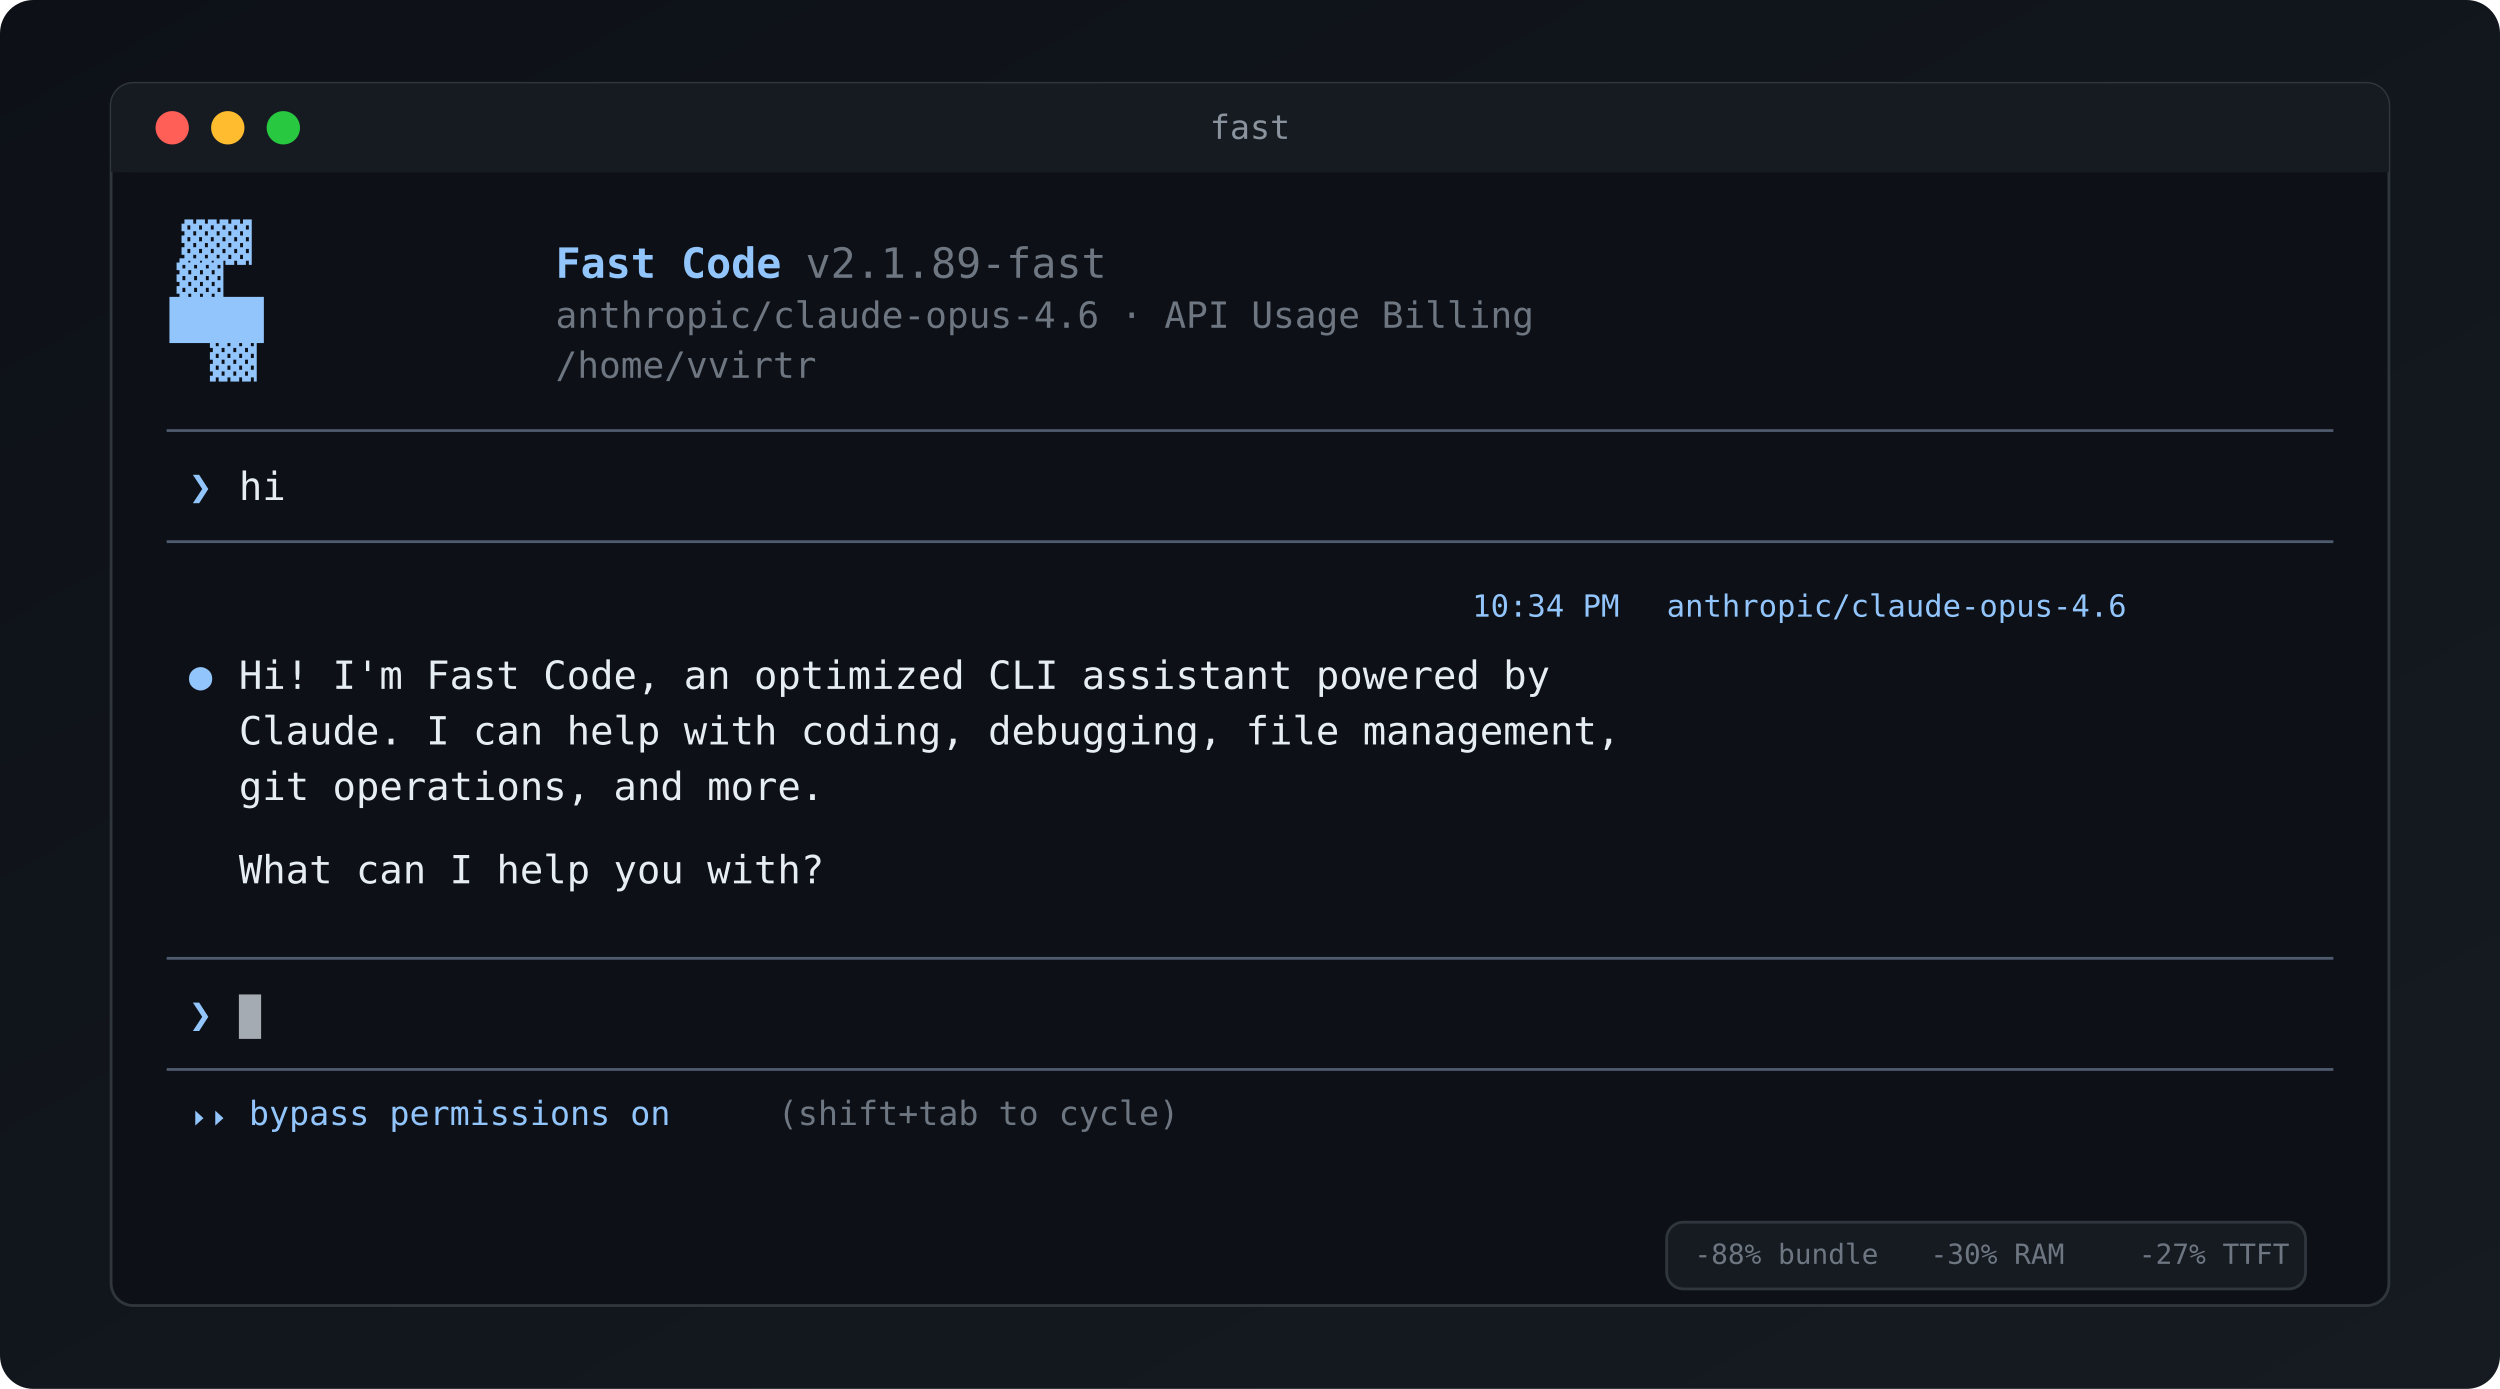
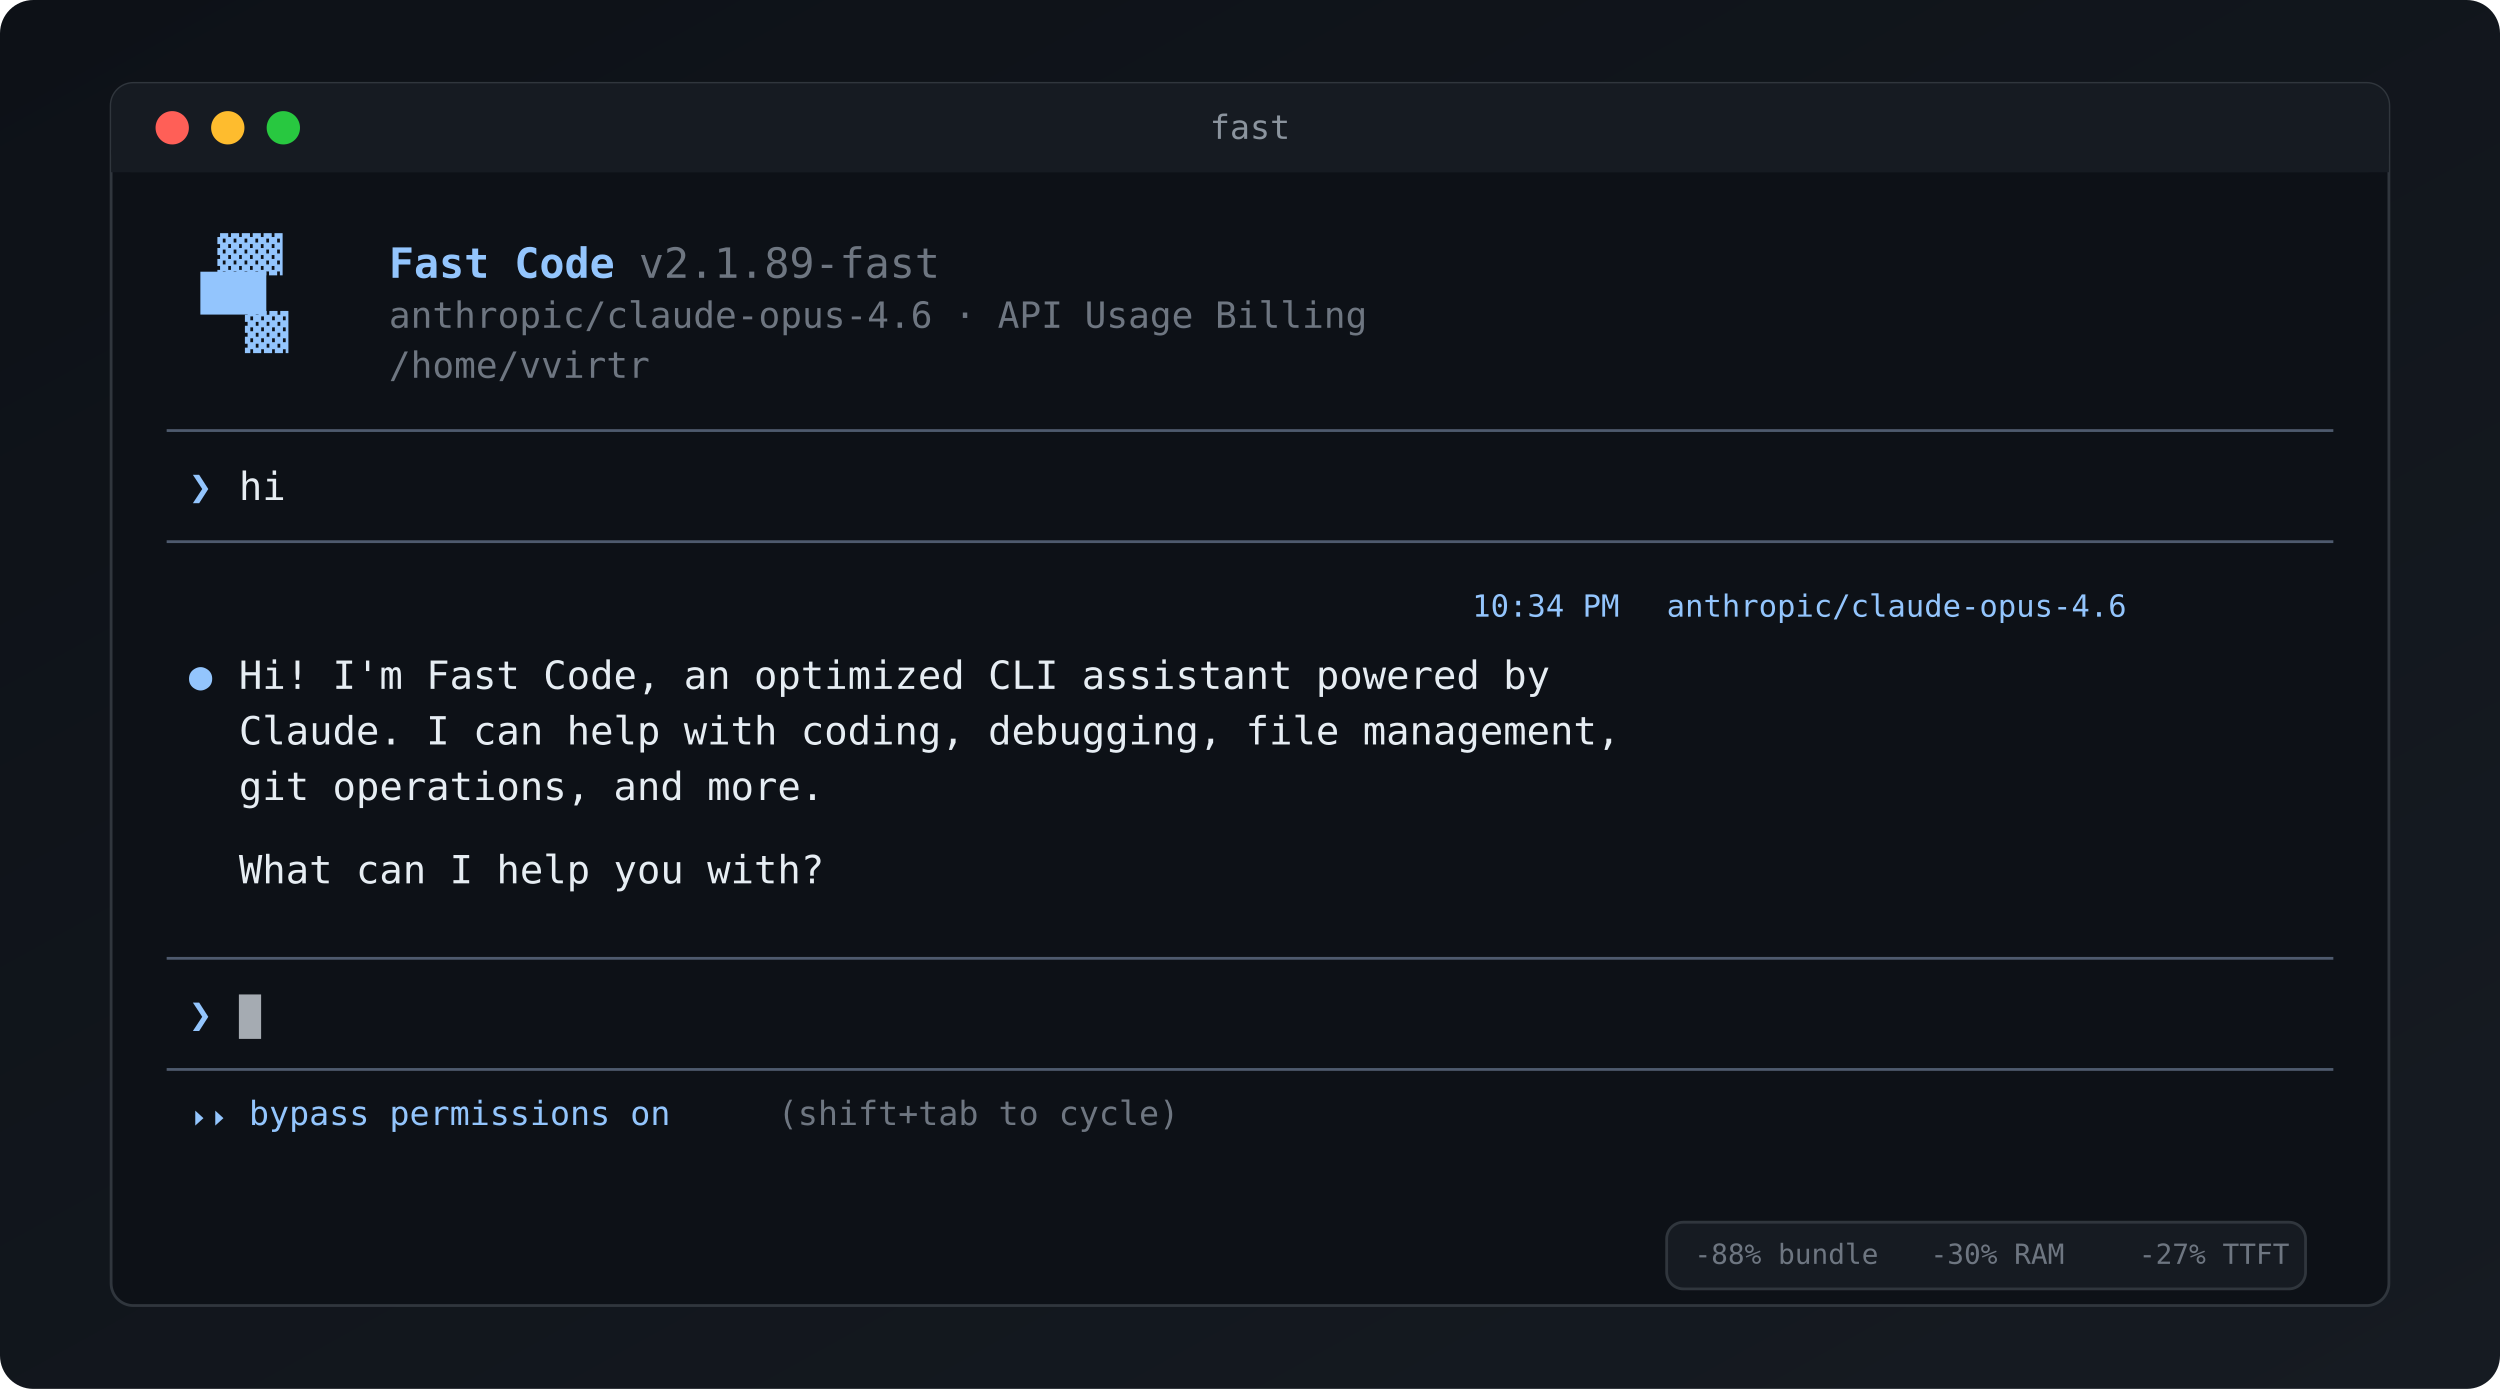
<svg xmlns="http://www.w3.org/2000/svg" viewBox="0 0 900 500" width="900" height="500">
  <defs>
    <linearGradient id="bg" x1="0%" y1="0%" x2="100%" y2="100%">
      <stop offset="0%" style="stop-color:#0d1117" />
      <stop offset="100%" style="stop-color:#161b22" />
    </linearGradient>
  </defs>
  <rect width="900" height="500" fill="url(#bg)" rx="12" />
  <rect x="40" y="30" width="820" height="440" rx="8" fill="#0d1117" stroke="#30363d" stroke-width="1" />
  <rect x="40" y="30" width="820" height="32" rx="8" fill="#161b22" />
  <rect x="40" y="54" width="820" height="8" fill="#161b22" />
  <circle cx="62" cy="46" r="6" fill="#ff5f57" />
  <circle cx="82" cy="46" r="6" fill="#febc2e" />
  <circle cx="102" cy="46" r="6" fill="#28c840" />
  <text x="450" y="50" text-anchor="middle" fill="#8b949e" font-family="monospace" font-size="12">fast</text>
-   <text x="78" y="92" text-anchor="middle" fill="#93c5fd" font-family="monospace" font-size="14" font-weight="bold">▓▓▓</text>
-   <text x="72" y="106" text-anchor="middle" fill="#93c5fd" font-family="monospace" font-size="14" font-weight="bold">▓▓</text>
-   <text x="78" y="120" text-anchor="middle" fill="#93c5fd" font-family="monospace" font-size="14" font-weight="bold">████</text>
-   <text x="84" y="134" text-anchor="middle" fill="#93c5fd" font-family="monospace" font-size="14" font-weight="bold">▓▓</text>
-   <text x="200" y="100" fill="#93c5fd" font-family="monospace" font-size="15" font-weight="bold">Fast Code</text>
-   <text x="290" y="100" fill="#6e7681" font-family="monospace" font-size="15"> v2.1.89-fast</text>
-   <text x="200" y="118" fill="#6e7681" font-family="monospace" font-size="13">anthropic/claude-opus-4.6 · API Usage Billing</text>
-   <text x="200" y="136" fill="#6e7681" font-family="monospace" font-size="13">/home/vvirtr</text>
+   <text x="90" y="96" text-anchor="middle" fill="#93c5fd" font-family="monospace" font-size="13" font-weight="bold">▓▓▓</text>
+   <text x="84" y="110" text-anchor="middle" fill="#93c5fd" font-family="monospace" font-size="13" font-weight="bold">███</text>
+   <text x="96" y="124" text-anchor="middle" fill="#93c5fd" font-family="monospace" font-size="13" font-weight="bold">▓▓</text>
+   <text x="140" y="100" fill="#93c5fd" font-family="monospace" font-size="15" font-weight="bold">Fast Code</text>
+   <text x="230" y="100" fill="#6e7681" font-family="monospace" font-size="15"> v2.1.89-fast</text>
+   <text x="140" y="118" fill="#6e7681" font-family="monospace" font-size="13">anthropic/claude-opus-4.6 · API Usage Billing</text>
+   <text x="140" y="136" fill="#6e7681" font-family="monospace" font-size="13">/home/vvirtr</text>
  <line x1="60" y1="155" x2="840" y2="155" stroke="#afc8f0" stroke-width="1" opacity="0.4" />
  <text x="68" y="180" fill="#93c5fd" font-family="monospace" font-size="14">❯</text>
  <text x="86" y="180" fill="#e6edf3" font-family="monospace" font-size="14">hi</text>
  <line x1="60" y1="195" x2="840" y2="195" stroke="#afc8f0" stroke-width="1" opacity="0.4" />
  <text x="530" y="222" fill="#93c5fd" font-family="monospace" font-size="11">10:34 PM</text>
  <text x="600" y="222" fill="#93c5fd" font-family="monospace" font-size="11">anthropic/claude-opus-4.6</text>
  <text x="68" y="248" fill="#93c5fd" font-family="monospace" font-size="14">●</text>
  <text x="86" y="248" fill="#e6edf3" font-family="monospace" font-size="14">Hi! I'm Fast Code, an optimized CLI assistant powered by</text>
  <text x="86" y="268" fill="#e6edf3" font-family="monospace" font-size="14">Claude. I can help with coding, debugging, file management,</text>
  <text x="86" y="288" fill="#e6edf3" font-family="monospace" font-size="14">git operations, and more.</text>
  <text x="86" y="318" fill="#e6edf3" font-family="monospace" font-size="14">What can I help you with?</text>
  <line x1="60" y1="345" x2="840" y2="345" stroke="#afc8f0" stroke-width="1" opacity="0.4" />
  <text x="68" y="370" fill="#93c5fd" font-family="monospace" font-size="14">❯</text>
  <rect x="86" y="358" width="8" height="16" fill="#e6edf3" opacity="0.7" />
  <line x1="60" y1="385" x2="840" y2="385" stroke="#afc8f0" stroke-width="1" opacity="0.4" />
  <text x="68" y="405" fill="#93c5fd" font-family="monospace" font-size="12">⏵⏵ bypass permissions on</text>
  <text x="280" y="405" fill="#6e7681" font-family="monospace" font-size="12">(shift+tab to cycle)</text>
  <rect x="600" y="440" width="230" height="24" rx="6" fill="#161b22" stroke="#30363d" stroke-width="1" />
  <text x="610" y="455" fill="#6e7681" font-family="monospace" font-size="10">-88% bundle</text>
  <text x="695" y="455" fill="#6e7681" font-family="monospace" font-size="10">-30% RAM</text>
  <text x="770" y="455" fill="#6e7681" font-family="monospace" font-size="10">-27% TTFT</text>
</svg>
